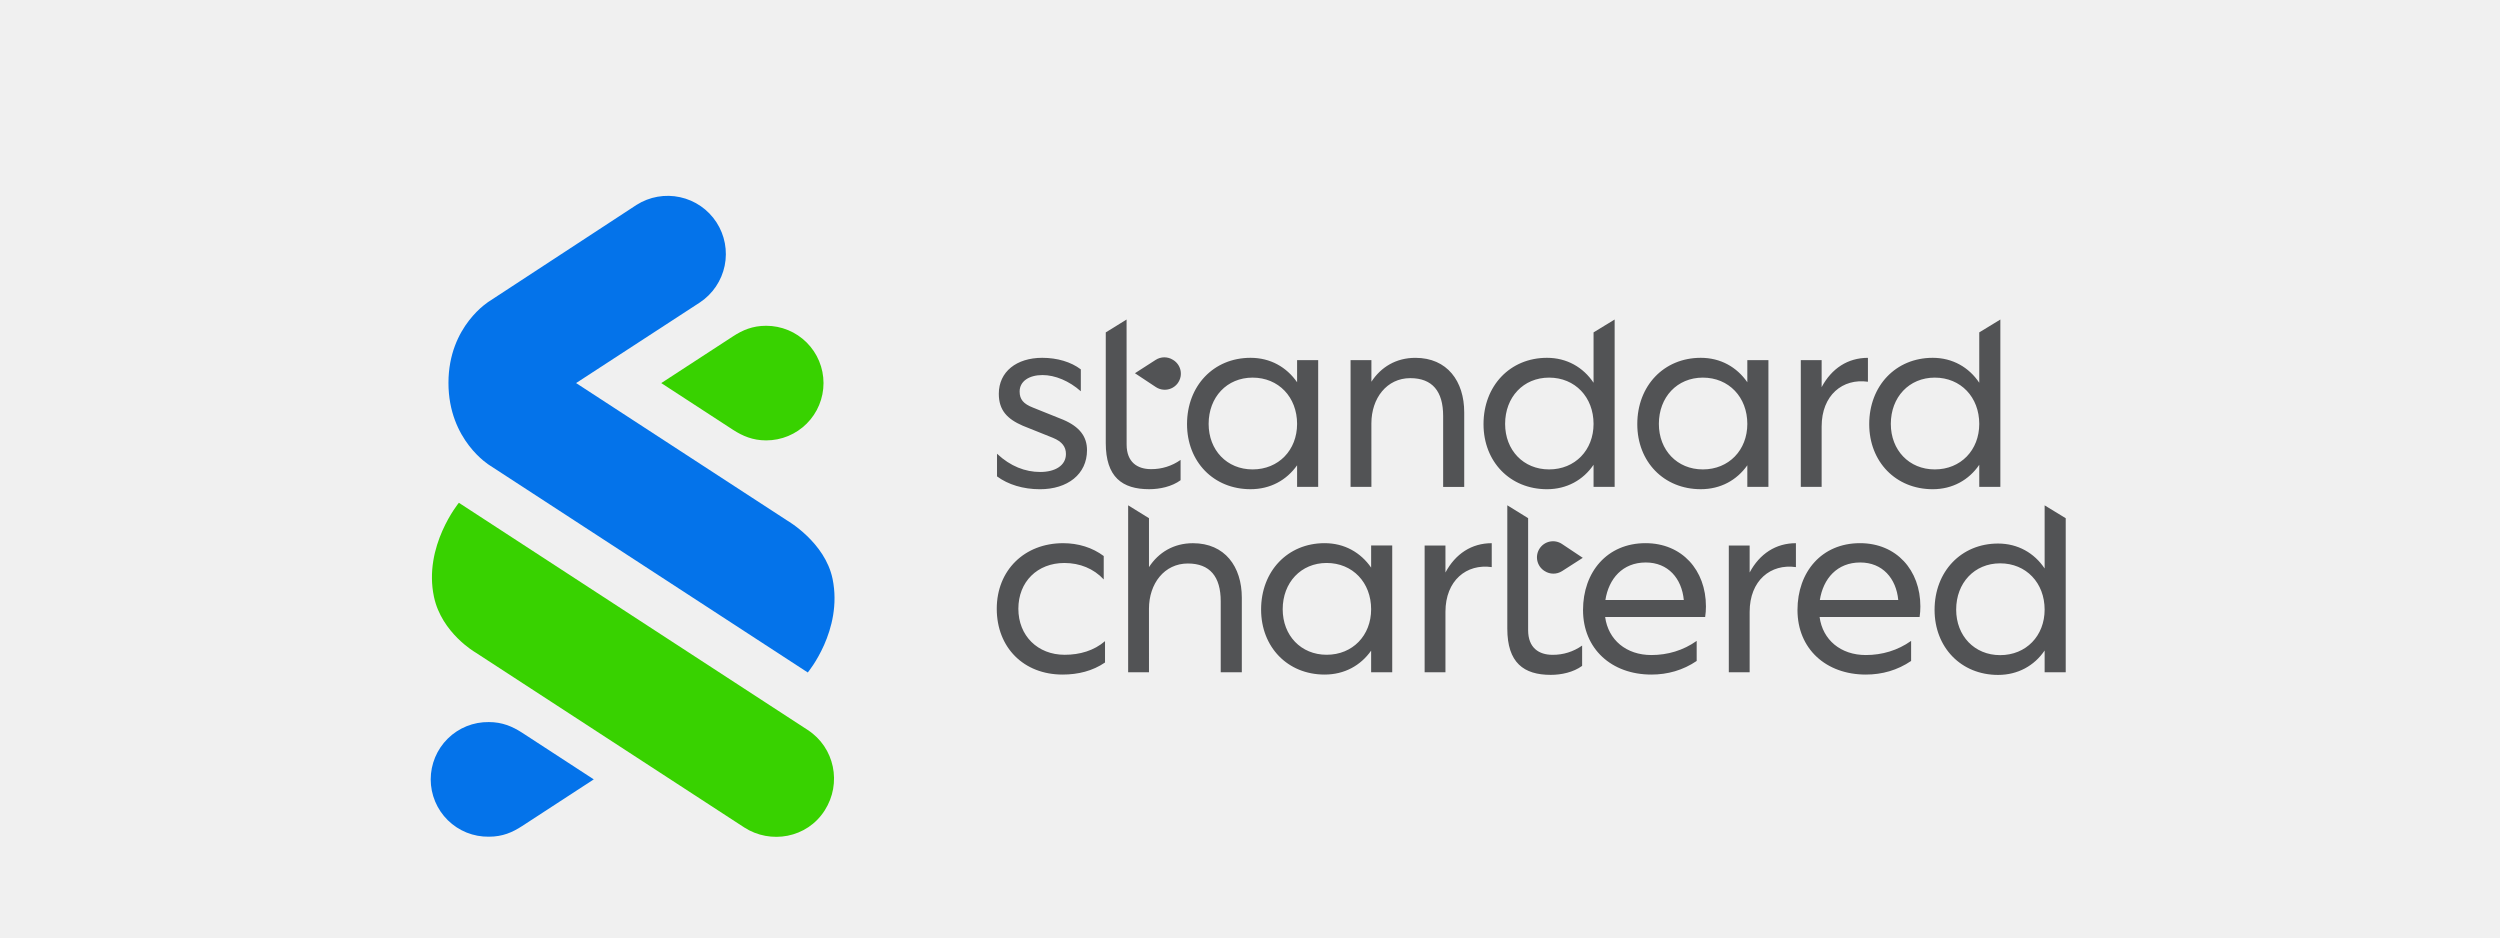
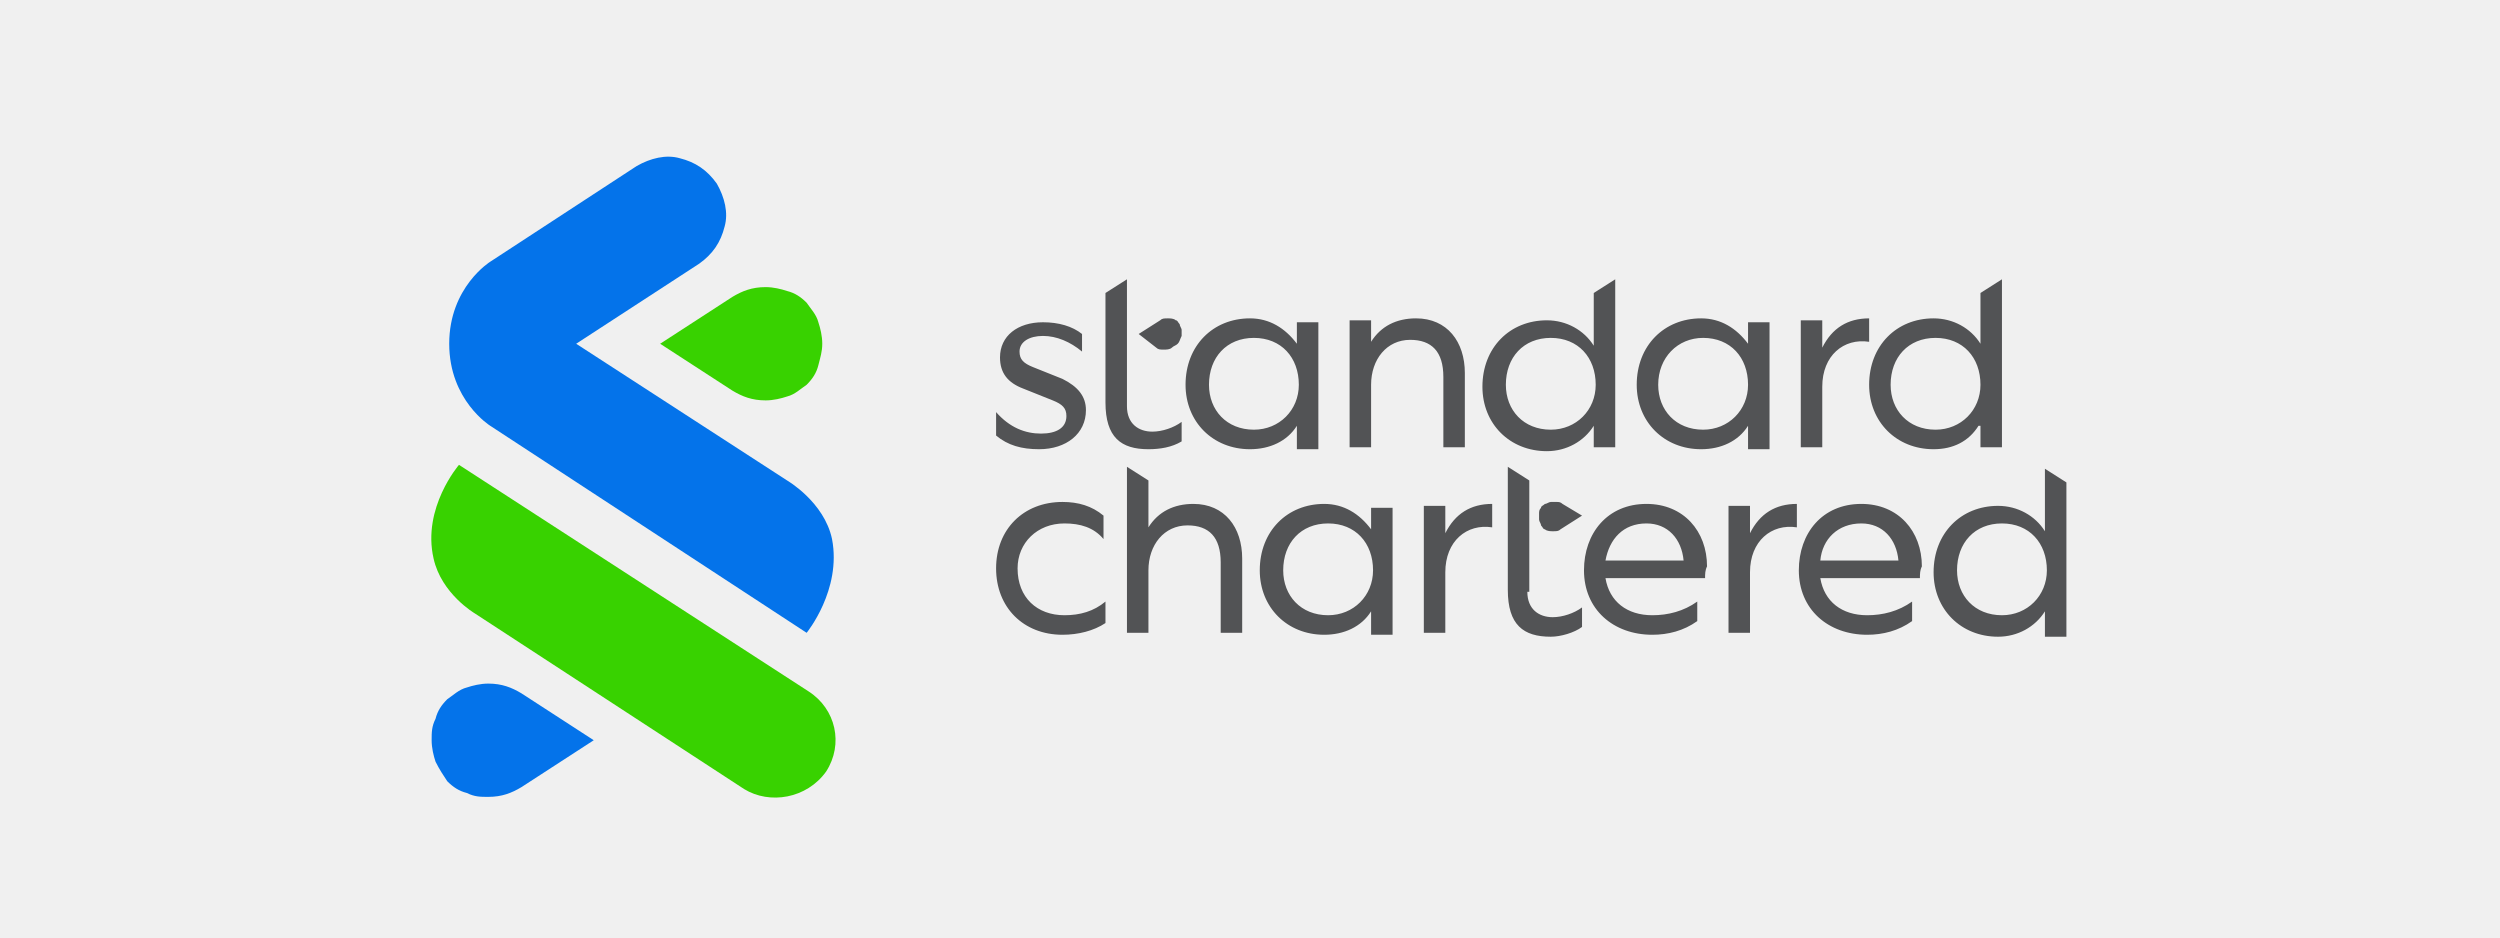
- <svg xmlns="http://www.w3.org/2000/svg" width="128" height="48" viewBox="0 0 128 48" fill="none">
-   <g clip-path="url(#clip0_4361_26318)">
-     <path d="M38.104 42.364L24.341 33.404C24.341 33.404 22.615 32.412 22.22 30.563C21.665 27.968 23.494 25.742 23.494 25.742L41.356 37.375C42.734 38.273 43.11 40.11 42.224 41.495C41.315 42.919 39.445 43.233 38.103 42.364H38.104Z" fill="#38D200" />
-     <path d="M25.069 23.823C25.069 23.823 22.961 22.55 22.961 19.605C22.961 16.671 25.068 15.414 25.068 15.414L32.592 10.49C33.254 10.07 34.055 9.929 34.821 10.096C35.587 10.263 36.256 10.725 36.683 11.382C37.11 12.04 37.261 12.839 37.103 13.606C36.944 14.374 36.49 15.049 35.838 15.483L29.496 19.613L40.301 26.649C40.301 26.649 42.246 27.764 42.629 29.645C43.164 32.269 41.358 34.431 41.358 34.431L25.069 23.823ZM25.029 42.839C25.735 42.839 26.238 42.615 26.728 42.297L30.401 39.904L26.728 37.512C26.233 37.194 25.714 36.97 25.029 36.97C24.64 36.965 24.254 37.036 23.893 37.181C23.532 37.327 23.204 37.542 22.927 37.815C22.65 38.088 22.43 38.413 22.28 38.772C22.13 39.131 22.052 39.516 22.052 39.905C22.052 40.294 22.13 40.678 22.28 41.037C22.43 41.396 22.65 41.721 22.927 41.995C23.204 42.267 23.532 42.483 23.893 42.628C24.254 42.773 24.64 42.844 25.029 42.839Z" fill="#0473EA" />
-     <path d="M39.229 16.68C38.523 16.68 38.02 16.904 37.53 17.221L33.856 19.614L37.53 22.006C38.025 22.325 38.544 22.548 39.229 22.548C39.615 22.548 39.996 22.472 40.352 22.325C40.708 22.177 41.032 21.961 41.304 21.689C41.577 21.416 41.793 21.093 41.94 20.737C42.088 20.381 42.164 19.999 42.164 19.614C42.164 19.229 42.088 18.847 41.94 18.491C41.793 18.135 41.577 17.812 41.304 17.539C41.032 17.267 40.708 17.05 40.352 16.903C39.996 16.756 39.615 16.68 39.229 16.68Z" fill="#38D200" />
-     <path d="M54.51 33.525C55.287 33.525 56.011 33.314 56.577 32.827V33.92C55.945 34.354 55.194 34.538 54.404 34.538C52.415 34.538 51.034 33.156 51.034 31.168C51.034 29.193 52.456 27.811 54.431 27.811C55.208 27.811 55.931 28.035 56.511 28.469V29.667C55.997 29.114 55.287 28.825 54.496 28.825C53.114 28.825 52.14 29.786 52.14 31.168C52.14 32.55 53.128 33.525 54.51 33.525ZM58.828 34.42H57.761V25.872L58.828 26.532V29.036C59.315 28.285 60.092 27.812 61.079 27.812C62.712 27.812 63.581 29.009 63.581 30.602V34.42H62.501V30.786C62.501 29.523 61.948 28.851 60.816 28.851C59.618 28.851 58.827 29.878 58.827 31.168L58.828 34.42ZM70.202 33.313C69.663 34.077 68.834 34.538 67.82 34.538C65.924 34.538 64.568 33.129 64.568 31.207C64.568 29.246 65.924 27.81 67.82 27.81C68.834 27.81 69.663 28.284 70.202 29.061V27.929H71.282V34.419H70.202V33.313ZM65.674 31.194C65.674 32.537 66.609 33.524 67.925 33.524C69.255 33.524 70.202 32.537 70.202 31.194C70.202 29.825 69.255 28.824 67.925 28.824C66.609 28.825 65.674 29.825 65.674 31.195V31.194ZM74.007 34.42H72.941V27.93H74.007V29.312C74.521 28.351 75.35 27.811 76.377 27.811V29.036C75.087 28.851 74.007 29.72 74.007 31.326V34.42ZM87.304 31.59H82.183C82.341 32.761 83.262 33.538 84.552 33.538C85.382 33.538 86.185 33.301 86.87 32.814V33.841C86.172 34.315 85.382 34.538 84.552 34.538C82.512 34.538 81.051 33.222 81.051 31.233C81.051 29.285 82.288 27.81 84.25 27.81C86.12 27.81 87.344 29.192 87.344 31.049C87.344 31.23 87.331 31.411 87.304 31.59ZM82.196 30.721H86.211C86.106 29.615 85.408 28.799 84.263 28.799C83.078 28.799 82.367 29.628 82.196 30.721V30.721ZM89.582 34.42H88.515V27.93H89.582V29.312C90.095 28.351 90.924 27.811 91.951 27.811V29.036C90.661 28.851 89.582 29.72 89.582 31.326V34.42ZM98.284 31.59H93.163C93.32 32.761 94.242 33.538 95.532 33.538C96.362 33.538 97.165 33.301 97.849 32.814V33.841C97.151 34.315 96.362 34.538 95.532 34.538C93.491 34.538 92.031 33.222 92.031 31.233C92.031 29.285 93.268 27.81 95.23 27.81C97.099 27.81 98.323 29.192 98.323 31.049C98.324 31.23 98.31 31.41 98.284 31.59ZM93.176 30.721H97.191C97.085 29.615 96.388 28.799 95.243 28.799C94.058 28.799 93.347 29.628 93.176 30.721V30.721ZM104.685 33.306C104.159 34.083 103.316 34.556 102.302 34.556C100.406 34.556 99.05 33.147 99.05 31.225C99.05 29.265 100.406 27.829 102.302 27.829C103.316 27.829 104.159 28.316 104.685 29.106V25.874L105.765 26.533V34.42H104.685V33.306ZM100.156 31.212C100.156 32.555 101.091 33.543 102.408 33.543C103.737 33.543 104.685 32.555 104.685 31.212C104.685 29.843 103.737 28.843 102.408 28.843C101.091 28.843 100.156 29.843 100.156 31.212ZM78.24 32.263C78.24 33.171 78.793 33.527 79.491 33.527C80.033 33.532 80.563 33.366 81.005 33.053V34.093C80.557 34.422 79.939 34.553 79.399 34.553C78.016 34.553 77.174 33.935 77.174 32.184V25.871L78.24 26.53V32.263ZM79.964 27.845C79.873 27.786 79.772 27.746 79.666 27.726C79.559 27.706 79.45 27.708 79.344 27.73C79.239 27.753 79.138 27.796 79.049 27.857C78.96 27.919 78.884 27.997 78.825 28.088C78.766 28.178 78.726 28.28 78.706 28.386C78.686 28.492 78.688 28.602 78.71 28.707C78.733 28.813 78.776 28.913 78.837 29.003C78.899 29.092 78.977 29.168 79.068 29.227L79.091 29.241C79.223 29.326 79.377 29.371 79.534 29.371C79.692 29.371 79.845 29.326 79.978 29.241L81.038 28.561L79.964 27.845ZM53.259 24.165C54.023 24.165 54.576 23.836 54.576 23.244C54.576 22.888 54.392 22.612 53.903 22.414L52.363 21.796C51.573 21.453 51.139 21.006 51.139 20.163C51.139 19.031 52.047 18.32 53.363 18.32C54.127 18.32 54.838 18.53 55.338 18.912V20.033C54.746 19.506 54.021 19.203 53.377 19.203C52.692 19.203 52.205 19.519 52.205 20.046C52.205 20.441 52.39 20.678 52.903 20.875L54.444 21.494C55.273 21.85 55.655 22.35 55.655 23.048C55.655 24.285 54.654 25.049 53.246 25.049C52.39 25.049 51.613 24.812 51.047 24.391V23.231C51.732 23.876 52.495 24.165 53.259 24.165ZM57.683 22.757C57.683 23.665 58.235 24.02 58.934 24.02C59.475 24.025 60.004 23.86 60.446 23.547V24.587C59.998 24.916 59.379 25.047 58.84 25.047C57.457 25.047 56.615 24.429 56.615 22.678V17.019L57.681 16.359L57.683 22.757ZM66.411 23.823C65.871 24.587 65.042 25.047 64.028 25.047C62.132 25.047 60.776 23.639 60.776 21.716C60.776 19.756 62.132 18.32 64.028 18.32C65.042 18.32 65.871 18.794 66.411 19.571V18.439H67.491V24.929H66.411V23.823ZM61.882 21.704C61.882 23.046 62.817 24.034 64.133 24.034C65.463 24.034 66.411 23.046 66.411 21.704C66.411 20.334 65.463 19.334 64.133 19.334C62.817 19.334 61.882 20.334 61.882 21.704ZM70.216 24.929H69.149V18.439H70.216V19.545C70.703 18.795 71.48 18.321 72.467 18.321C74.099 18.321 74.968 19.519 74.968 21.112V24.93H73.889V21.297C73.889 20.033 73.336 19.361 72.204 19.361C71.005 19.361 70.215 20.388 70.215 21.678L70.216 24.929ZM81.59 23.797C81.064 24.574 80.221 25.048 79.207 25.048C77.312 25.048 75.956 23.639 75.956 21.716C75.956 19.756 77.312 18.32 79.207 18.32C80.221 18.32 81.064 18.807 81.59 19.597V17.018L82.67 16.359V24.929H81.59V23.797ZM77.062 21.704C77.062 23.046 77.996 24.034 79.313 24.034C80.643 24.034 81.59 23.046 81.59 21.704C81.59 20.334 80.643 19.334 79.313 19.334C77.997 19.334 77.062 20.334 77.062 21.704ZM101.338 23.797C100.812 24.574 99.969 25.048 98.956 25.048C97.06 25.048 95.704 23.639 95.704 21.716C95.704 19.756 97.06 18.32 98.956 18.32C99.969 18.32 100.812 18.807 101.338 19.597V17.018L102.418 16.359V24.929H101.338V23.797ZM96.81 21.704C96.81 23.046 97.744 24.034 99.061 24.034C100.39 24.034 101.338 23.046 101.338 21.704C101.338 20.334 100.39 19.334 99.061 19.334C97.745 19.334 96.81 20.334 96.81 21.704ZM89.463 23.823C88.924 24.587 88.094 25.047 87.08 25.047C85.185 25.047 83.829 23.639 83.829 21.716C83.829 19.756 85.185 18.32 87.08 18.32C88.094 18.32 88.924 18.794 89.463 19.571V18.439H90.543V24.929H89.463V23.823ZM84.934 21.704C84.934 23.046 85.869 24.034 87.186 24.034C88.515 24.034 89.463 23.046 89.463 21.704C89.463 20.334 88.515 19.334 87.186 19.334C85.868 19.334 84.934 20.334 84.934 21.704ZM93.268 24.929H92.201V18.439H93.268V19.822C93.781 18.86 94.611 18.321 95.638 18.321V19.545C94.347 19.361 93.268 20.23 93.268 21.836V24.929ZM59.186 19.822C59.3 19.896 59.43 19.941 59.565 19.952C59.701 19.964 59.837 19.942 59.962 19.888C60.087 19.835 60.196 19.751 60.281 19.645C60.365 19.538 60.422 19.413 60.447 19.279C60.466 19.172 60.464 19.062 60.441 18.956C60.418 18.85 60.374 18.75 60.312 18.661C60.25 18.572 60.171 18.496 60.079 18.438L60.056 18.424C59.924 18.339 59.77 18.295 59.612 18.295C59.455 18.296 59.301 18.341 59.169 18.427L58.109 19.109L59.186 19.822Z" fill="#525355" />
+ <svg xmlns="http://www.w3.org/2000/svg" xmlns:xlink="http://www.w3.org/1999/xlink" version="1.1" id="Layer_1" x="0px" y="0px" width="128px" height="48px" viewBox="0 0 128 48" style="enable-background:new 0 0 128 48;" xml:space="preserve">
+   <style type="text/css">
+ 	.st0{clip-path:url(#SVGID_00000129183324519380277750000017234339531543374220_);}
+ 	.st1{fill:#38D200;}
+ 	.st2{fill:#0473EA;}
+ 	.st3{fill:#525355;}
+ </style>
+   <g>
+     <defs>
+       <rect id="SVGID_1_" x="22" y="8" width="84" height="33" />
+     </defs>
+     <clipPath id="SVGID_00000135652008034391822580000011494307066403028158_">
+       <use xlink:href="#SVGID_1_" style="overflow:visible;" />
+     </clipPath>
+     <g style="clip-path:url(#SVGID_00000135652008034391822580000011494307066403028158_);">
+       <path class="st1" d="M38.1,40.4l-13.8-9c0,0-1.7-1-2.1-2.8c-0.6-2.6,1.3-4.8,1.3-4.8l17.9,11.6c1.4,0.9,1.8,2.7,0.9,4.1    C41.3,40.9,39.4,41.2,38.1,40.4L38.1,40.4z" />
+       <path class="st2" d="M25.1,21.8c0,0-2.1-1.3-2.1-4.2c0-2.9,2.1-4.2,2.1-4.2l7.5-4.9c0.7-0.4,1.5-0.6,2.2-0.4    c0.8,0.2,1.4,0.6,1.9,1.3c0.4,0.7,0.6,1.5,0.4,2.2c-0.2,0.8-0.6,1.4-1.3,1.9l-6.3,4.1l10.8,7c0,0,1.9,1.1,2.3,3    c0.5,2.6-1.3,4.8-1.3,4.8L25.1,21.8z M25,40.8c0.7,0,1.2-0.2,1.7-0.5l3.7-2.4l-3.7-2.4c-0.5-0.3-1-0.5-1.7-0.5    c-0.4,0-0.8,0.1-1.1,0.2c-0.4,0.1-0.7,0.4-1,0.6c-0.3,0.3-0.5,0.6-0.6,1c-0.2,0.4-0.2,0.7-0.2,1.1c0,0.4,0.1,0.8,0.2,1.1    c0.2,0.4,0.4,0.7,0.6,1c0.3,0.3,0.6,0.5,1,0.6C24.3,40.8,24.6,40.8,25,40.8z" />
+       <path class="st1" d="M39.2,14.7c-0.7,0-1.2,0.2-1.7,0.5l-3.7,2.4l3.7,2.4c0.5,0.3,1,0.5,1.7,0.5c0.4,0,0.8-0.1,1.1-0.2    c0.4-0.1,0.7-0.4,1-0.6c0.3-0.3,0.5-0.6,0.6-1c0.1-0.4,0.2-0.7,0.2-1.1c0-0.4-0.1-0.8-0.2-1.1c-0.1-0.4-0.4-0.7-0.6-1    c-0.3-0.3-0.6-0.5-1-0.6C40,14.8,39.6,14.7,39.2,14.7z" />
+       <path class="st3" d="M54.5,31.5c0.8,0,1.5-0.2,2.1-0.7v1.1c-0.6,0.4-1.4,0.6-2.2,0.6c-2,0-3.4-1.4-3.4-3.4c0-2,1.4-3.4,3.4-3.4    c0.8,0,1.5,0.2,2.1,0.7v1.2c-0.5-0.6-1.2-0.8-2-0.8c-1.4,0-2.4,1-2.4,2.3C52.1,30.6,53.1,31.5,54.5,31.5z M58.8,32.4h-1.1v-8.5    l1.1,0.7V27c0.5-0.8,1.3-1.2,2.3-1.2c1.6,0,2.5,1.2,2.5,2.8v3.8h-1.1v-3.6c0-1.3-0.6-1.9-1.7-1.9c-1.2,0-2,1-2,2.3L58.8,32.4z     M70.2,31.3c-0.5,0.8-1.4,1.2-2.4,1.2c-1.9,0-3.3-1.4-3.3-3.3c0-2,1.4-3.4,3.3-3.4c1,0,1.8,0.5,2.4,1.3v-1.1h1.1v6.5h-1.1V31.3z     M65.7,29.2c0,1.3,0.9,2.3,2.3,2.3c1.3,0,2.3-1,2.3-2.3c0-1.4-0.9-2.4-2.3-2.4C66.6,26.8,65.7,27.8,65.7,29.2L65.7,29.2z M74,32.4    h-1.1v-6.5H74v1.4c0.5-1,1.3-1.5,2.4-1.5V27c-1.3-0.2-2.4,0.7-2.4,2.3V32.4z M87.3,29.6h-5.1c0.2,1.2,1.1,1.9,2.4,1.9    c0.8,0,1.6-0.2,2.3-0.7v1c-0.7,0.5-1.5,0.7-2.3,0.7c-2,0-3.5-1.3-3.5-3.3c0-1.9,1.2-3.4,3.2-3.4c1.9,0,3.1,1.4,3.1,3.2    C87.3,29.2,87.3,29.4,87.3,29.6z M82.2,28.7h4c-0.1-1.1-0.8-1.9-1.9-1.9C83.1,26.8,82.4,27.6,82.2,28.7L82.2,28.7z M89.6,32.4    h-1.1v-6.5h1.1v1.4c0.5-1,1.3-1.5,2.4-1.5V27c-1.3-0.2-2.4,0.7-2.4,2.3V32.4z M98.3,29.6h-5.1c0.2,1.2,1.1,1.9,2.4,1.9    c0.8,0,1.6-0.2,2.3-0.7v1c-0.7,0.5-1.5,0.7-2.3,0.7c-2,0-3.5-1.3-3.5-3.3c0-1.9,1.2-3.4,3.2-3.4c1.9,0,3.1,1.4,3.1,3.2    C98.3,29.2,98.3,29.4,98.3,29.6z M93.2,28.7h4c-0.1-1.1-0.8-1.9-1.9-1.9C94.1,26.8,93.3,27.6,93.2,28.7L93.2,28.7z M104.7,31.3    c-0.5,0.8-1.4,1.3-2.4,1.3c-1.9,0-3.3-1.4-3.3-3.3c0-2,1.4-3.4,3.3-3.4c1,0,1.9,0.5,2.4,1.3v-3.2l1.1,0.7v7.9h-1.1V31.3z     M100.2,29.2c0,1.3,0.9,2.3,2.3,2.3c1.3,0,2.3-1,2.3-2.3c0-1.4-0.9-2.4-2.3-2.4C101.1,26.8,100.2,27.8,100.2,29.2z M78.2,30.3    c0,0.9,0.6,1.3,1.3,1.3c0.5,0,1.1-0.2,1.5-0.5v1c-0.4,0.3-1.1,0.5-1.6,0.5c-1.4,0-2.2-0.6-2.2-2.4v-6.3l1.1,0.7V30.3z M80,25.8    c-0.1-0.1-0.2-0.1-0.3-0.1c-0.1,0-0.2,0-0.3,0c-0.1,0-0.2,0.1-0.3,0.1c-0.1,0.1-0.2,0.1-0.2,0.2c-0.1,0.1-0.1,0.2-0.1,0.3    c0,0.1,0,0.2,0,0.3c0,0.1,0.1,0.2,0.1,0.3c0.1,0.1,0.1,0.2,0.2,0.2l0,0c0.1,0.1,0.3,0.1,0.4,0.1c0.2,0,0.3,0,0.4-0.1l1.1-0.7    L80,25.8z M53.3,22.2c0.8,0,1.3-0.3,1.3-0.9c0-0.4-0.2-0.6-0.7-0.8l-1.5-0.6c-0.8-0.3-1.2-0.8-1.2-1.6c0-1.1,0.9-1.8,2.2-1.8    c0.8,0,1.5,0.2,2,0.6V18c-0.6-0.5-1.3-0.8-2-0.8c-0.7,0-1.2,0.3-1.2,0.8c0,0.4,0.2,0.6,0.7,0.8l1.5,0.6c0.8,0.4,1.2,0.9,1.2,1.6    c0,1.2-1,2-2.4,2c-0.9,0-1.6-0.2-2.2-0.7v-1.2C51.7,21.9,52.5,22.2,53.3,22.2z M57.7,20.8c0,0.9,0.6,1.3,1.3,1.3    c0.5,0,1.1-0.2,1.5-0.5v1C60,22.9,59.4,23,58.8,23c-1.4,0-2.2-0.6-2.2-2.4V15l1.1-0.7L57.7,20.8z M66.4,21.8    C65.9,22.6,65,23,64,23c-1.9,0-3.3-1.4-3.3-3.3c0-2,1.4-3.4,3.3-3.4c1,0,1.8,0.5,2.4,1.3v-1.1h1.1v6.5h-1.1V21.8z M61.9,19.7    c0,1.3,0.9,2.3,2.3,2.3c1.3,0,2.3-1,2.3-2.3c0-1.4-0.9-2.4-2.3-2.4C62.8,17.3,61.9,18.3,61.9,19.7z M70.2,22.9h-1.1v-6.5h1.1v1.1    c0.5-0.8,1.3-1.2,2.3-1.2c1.6,0,2.5,1.2,2.5,2.8v3.8h-1.1v-3.6c0-1.3-0.6-1.9-1.7-1.9c-1.2,0-2,1-2,2.3L70.2,22.9z M81.6,21.8    c-0.5,0.8-1.4,1.3-2.4,1.3c-1.9,0-3.3-1.4-3.3-3.3c0-2,1.4-3.4,3.3-3.4c1,0,1.9,0.5,2.4,1.3V15l1.1-0.7v8.6h-1.1V21.8z M77.1,19.7    c0,1.3,0.9,2.3,2.3,2.3c1.3,0,2.3-1,2.3-2.3c0-1.4-0.9-2.4-2.3-2.4C78,17.3,77.1,18.3,77.1,19.7z M101.3,21.8    C100.8,22.6,100,23,99,23c-1.9,0-3.3-1.4-3.3-3.3c0-2,1.4-3.4,3.3-3.4c1,0,1.9,0.5,2.4,1.3V15l1.1-0.7v8.6h-1.1V21.8z M96.8,19.7    c0,1.3,0.9,2.3,2.3,2.3c1.3,0,2.3-1,2.3-2.3c0-1.4-0.9-2.4-2.3-2.4C97.7,17.3,96.8,18.3,96.8,19.7z M89.5,21.8    c-0.5,0.8-1.4,1.2-2.4,1.2c-1.9,0-3.3-1.4-3.3-3.3c0-2,1.4-3.4,3.3-3.4c1,0,1.8,0.5,2.4,1.3v-1.1h1.1v6.5h-1.1V21.8z M84.9,19.7    c0,1.3,0.9,2.3,2.3,2.3c1.3,0,2.3-1,2.3-2.3c0-1.4-0.9-2.4-2.3-2.4C85.9,17.3,84.9,18.3,84.9,19.7z M93.3,22.9h-1.1v-6.5h1.1v1.4    c0.5-1,1.3-1.5,2.4-1.5v1.2c-1.3-0.2-2.4,0.7-2.4,2.3V22.9z M59.2,17.8c0.1,0.1,0.2,0.1,0.4,0.1c0.1,0,0.3,0,0.4-0.1    c0.1-0.1,0.2-0.1,0.3-0.2c0.1-0.1,0.1-0.2,0.2-0.4c0-0.1,0-0.2,0-0.3c0-0.1-0.1-0.2-0.1-0.3c-0.1-0.1-0.1-0.2-0.2-0.2l0,0    c-0.1-0.1-0.3-0.1-0.4-0.1c-0.2,0-0.3,0-0.4,0.1l-1.1,0.7L59.2,17.8z" />
+     </g>
  </g>
-   <defs>
-     <clipPath id="clip0_4361_26318">
-       <rect width="84" height="33" fill="white" transform="translate(22 10)" />
-     </clipPath>
-   </defs>
</svg>
